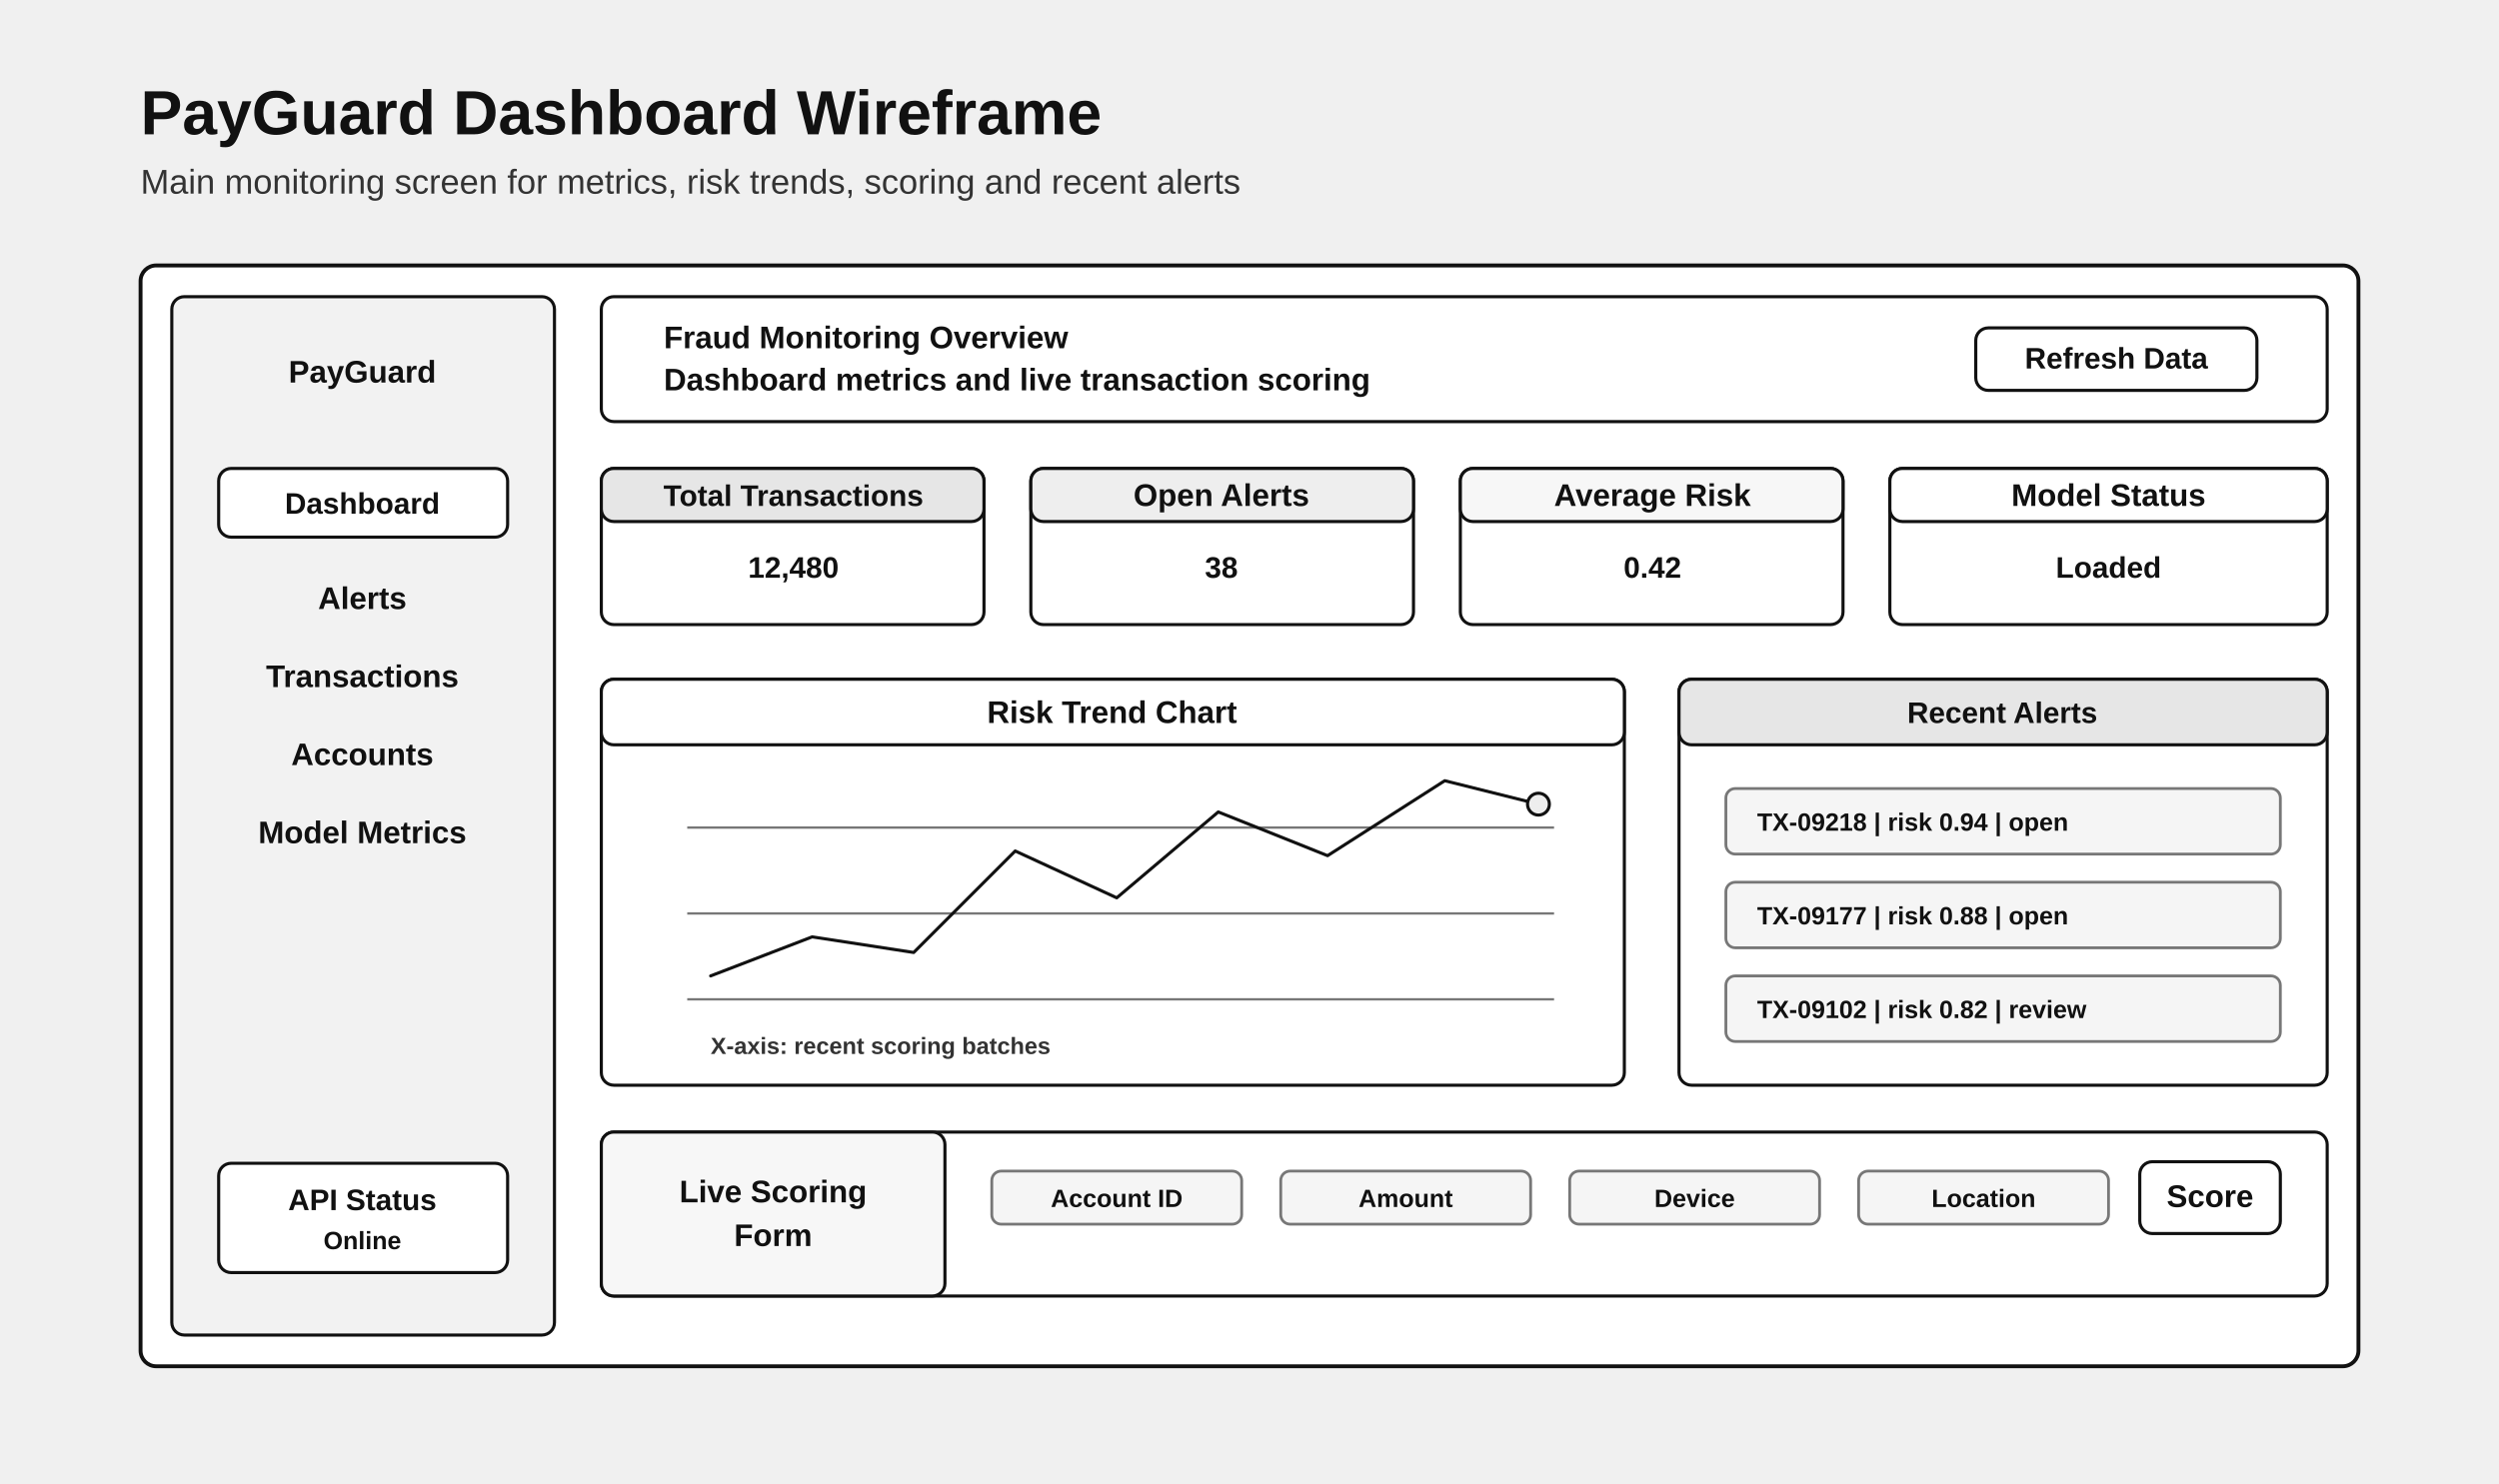
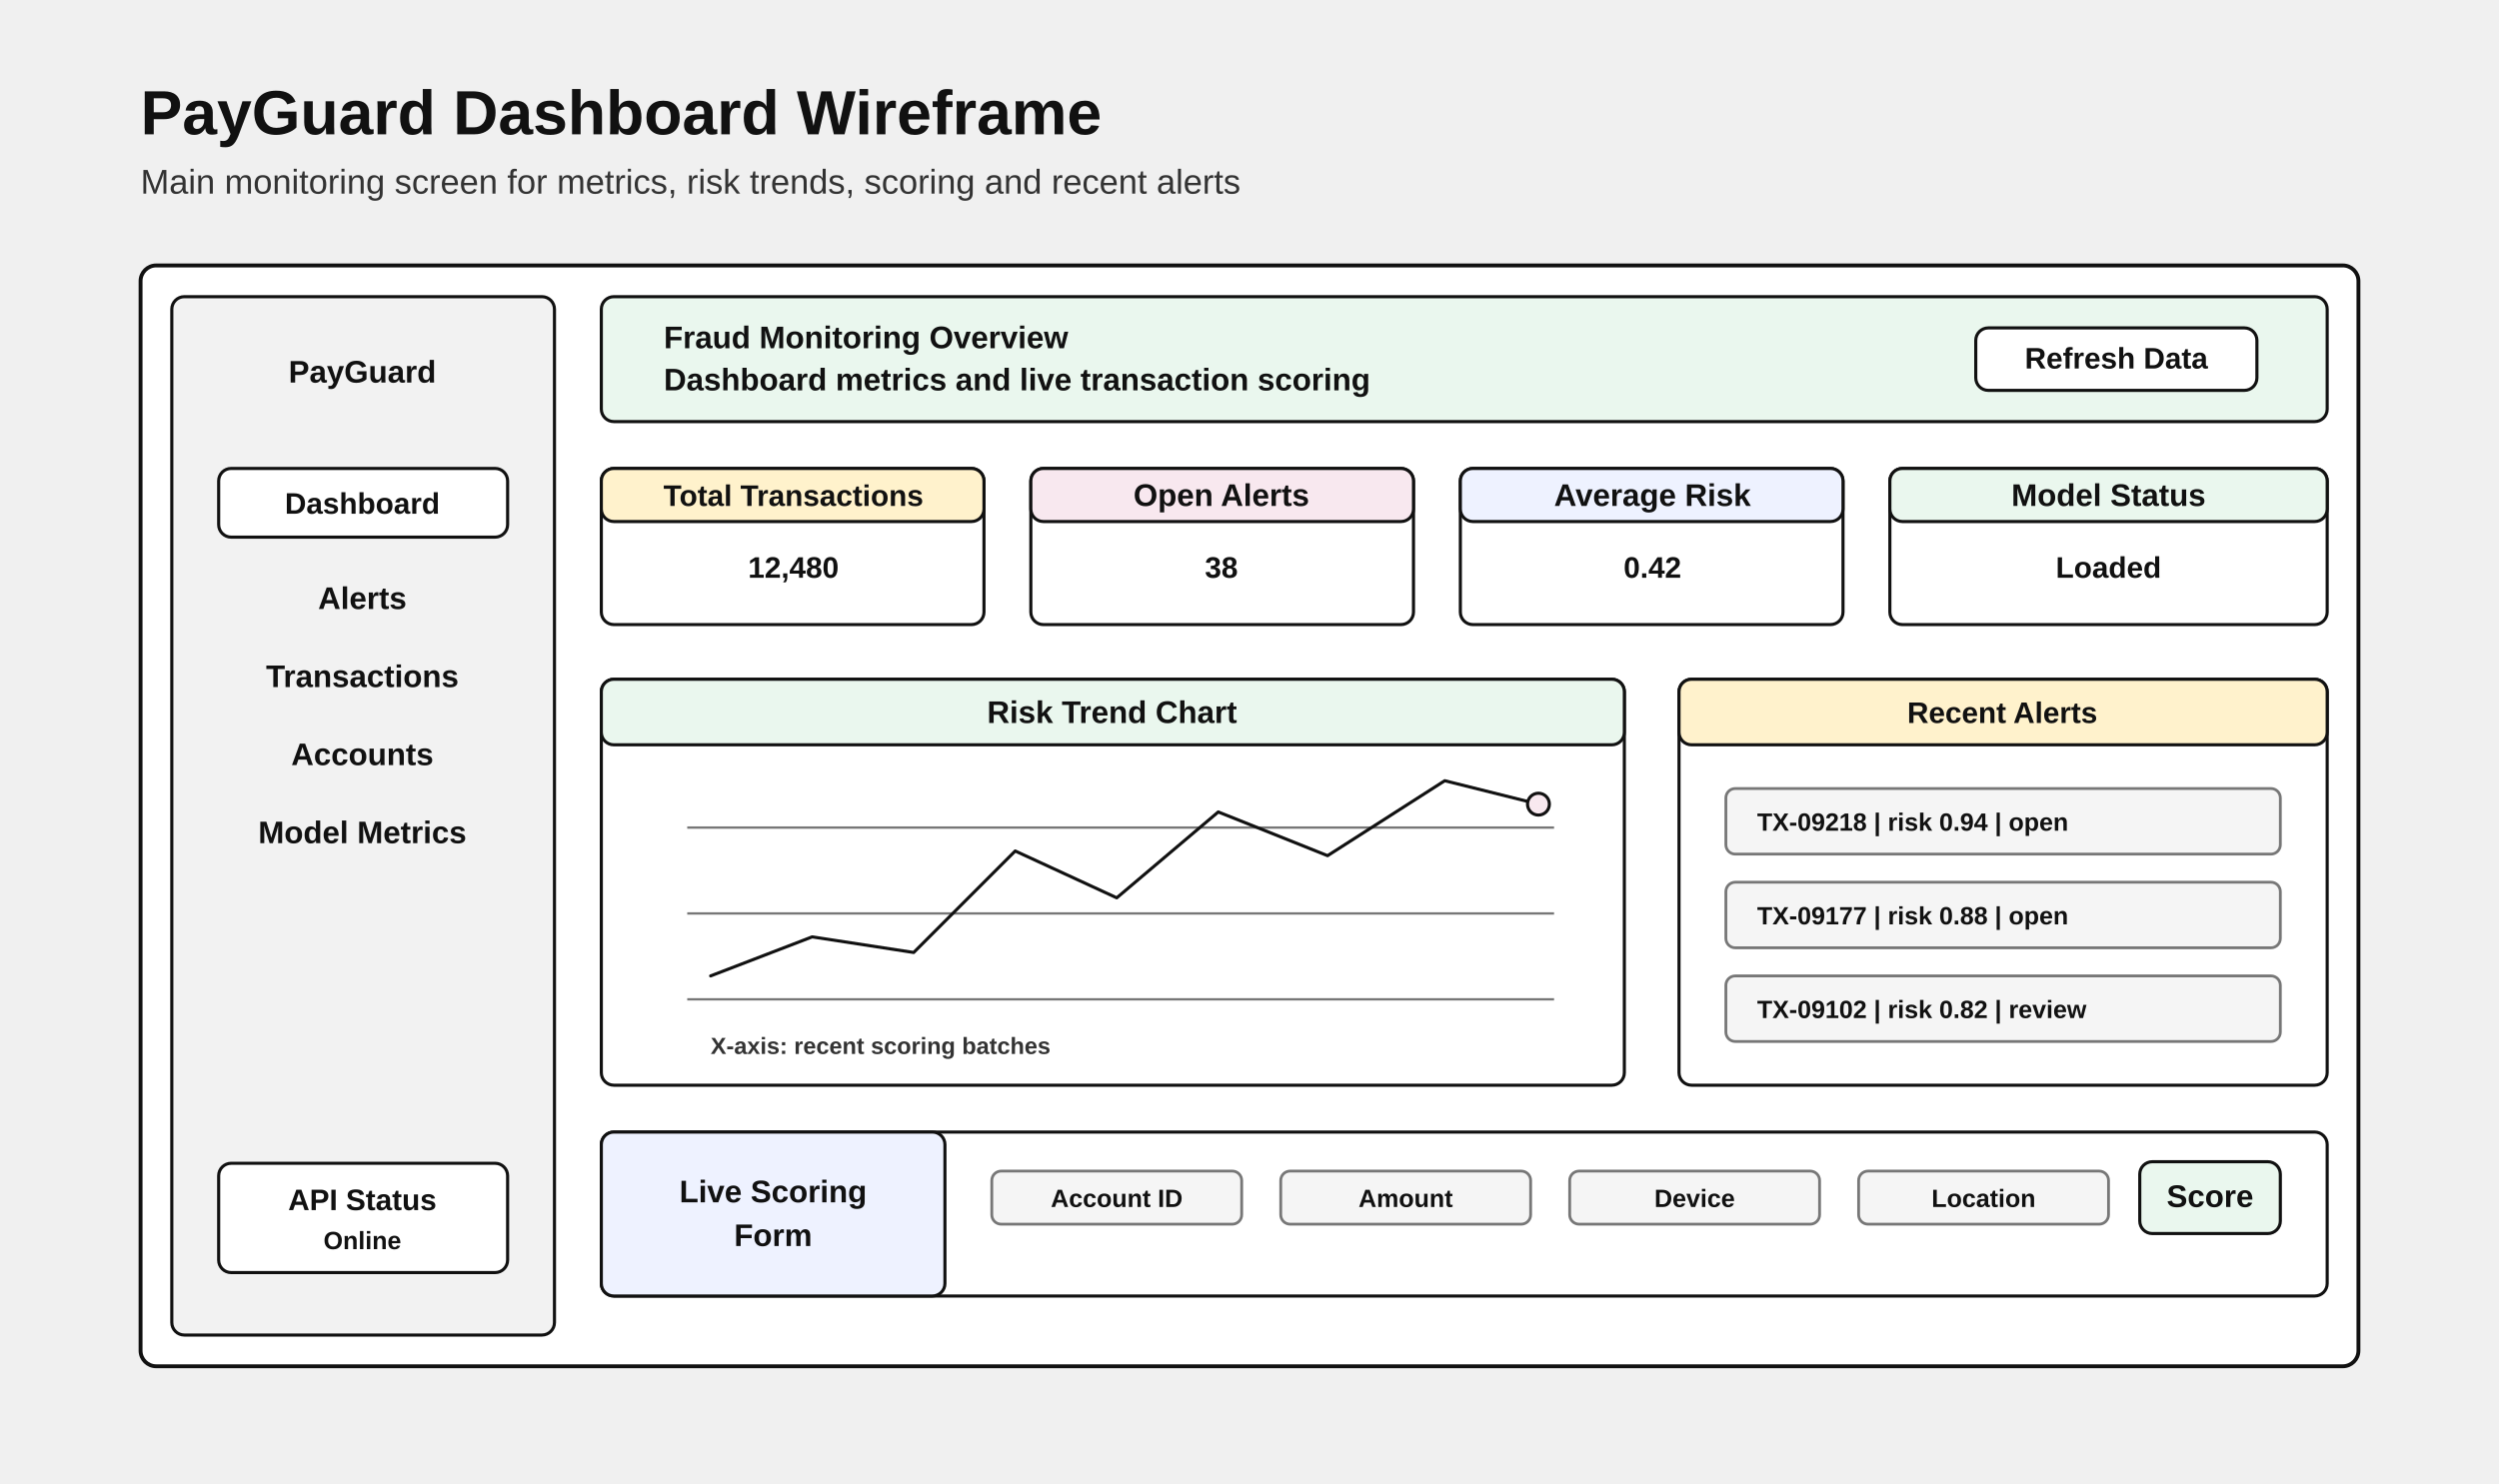
<svg xmlns="http://www.w3.org/2000/svg" width="1600" height="950" viewBox="0 0 1600 950" role="img" aria-labelledby="title desc">
  <defs>
    <style>
      .title { fill: #111111; font-family: Calibri, Arial, sans-serif; font-size: 40px; font-weight: 700; }
      .subtitle { fill: #333333; font-family: Calibri, Arial, sans-serif; font-size: 22px; }
      .frame { fill: #ffffff; stroke: #111111; stroke-width: 2.5; }
      .sidebar { fill: #f2f2f2; stroke: #111111; stroke-width: 2; }
-       .header { fill: #ffffff; stroke: #111111; stroke-width: 2; }
+       .header { fill: #eaf7ee; stroke: #111111; stroke-width: 2; }
      .card { fill: #ffffff; stroke: #111111; stroke-width: 2; }
-       .accent { fill: #e6e6e6; stroke: #111111; stroke-width: 2; }
-       .purple { fill: #f7f7f7; stroke: #111111; stroke-width: 2; }
-       .pink { fill: #eeeeee; stroke: #111111; stroke-width: 2; }
+       .accent { fill: #fff2cc; stroke: #111111; stroke-width: 2; }
+       .purple { fill: #eef2ff; stroke: #111111; stroke-width: 2; }
+       .pink { fill: #f8e8ef; stroke: #111111; stroke-width: 2; }
      .light { fill: #f5f5f5; stroke: #777777; stroke-width: 1.8; }
      .textLight { fill: #111111; font-family: Calibri, Arial, sans-serif; font-size: 20px; font-weight: 700; }
      .textDark { fill: #111111; font-family: Calibri, Arial, sans-serif; font-size: 19px; font-weight: 700; }
      .small { fill: #111111; font-family: Calibri, Arial, sans-serif; font-size: 16px; font-weight: 600; }
      .muted { fill: #333333; font-family: Calibri, Arial, sans-serif; font-size: 15px; font-weight: 600; }
      .line { stroke: #111111; stroke-width: 2; fill: none; stroke-linecap: round; stroke-linejoin: round; }
      .thin { stroke: #777777; stroke-width: 1.5; fill: none; }
    </style>
  </defs>
  <text x="90" y="86" class="title">PayGuard Dashboard Wireframe</text>
  <text x="90" y="124" class="subtitle">Main monitoring screen for metrics, risk trends, scoring and recent alerts</text>
  <rect x="90" y="170" width="1420" height="705" rx="10" class="frame" />
  <rect x="110" y="190" width="245" height="665" rx="8" class="sidebar" />
  <text x="232" y="245" class="textLight" text-anchor="middle">PayGuard</text>
  <rect x="140" y="300" width="185" height="44" rx="8" fill="#ffffff" stroke="#111111" stroke-width="2" />
  <text x="232" y="329" class="textDark" text-anchor="middle">Dashboard</text>
  <text x="232" y="390" class="textLight" text-anchor="middle">Alerts</text>
  <text x="232" y="440" class="textLight" text-anchor="middle">Transactions</text>
  <text x="232" y="490" class="textLight" text-anchor="middle">Accounts</text>
  <text x="232" y="540" class="textLight" text-anchor="middle">Model Metrics</text>
  <rect x="140" y="745" width="185" height="70" rx="8" fill="#ffffff" stroke="#111111" stroke-width="2" />
  <text x="232" y="775" class="textDark" text-anchor="middle">API Status</text>
  <text x="232" y="800" class="small" text-anchor="middle">Online</text>
  <rect x="385" y="190" width="1105" height="80" rx="8" class="header" />
  <text x="425" y="223" class="textLight">Fraud Monitoring Overview</text>
  <text x="425" y="250" class="textLight">Dashboard metrics and live transaction scoring</text>
  <rect x="1265" y="210" width="180" height="40" rx="8" fill="#ffffff" stroke="#111111" stroke-width="2" />
  <text x="1355" y="236" class="textDark" text-anchor="middle">Refresh Data</text>
  <g id="kpi-cards">
    <rect x="385" y="300" width="245" height="100" rx="8" class="card" />
    <rect x="385" y="300" width="245" height="34" rx="8" class="accent" />
    <text x="508" y="324" class="textDark" text-anchor="middle">Total Transactions</text>
    <text x="508" y="370" class="textDark" text-anchor="middle">12,480</text>
    <rect x="660" y="300" width="245" height="100" rx="8" class="card" />
    <rect x="660" y="300" width="245" height="34" rx="8" class="pink" />
    <text x="782" y="324" class="textLight" text-anchor="middle">Open Alerts</text>
    <text x="782" y="370" class="textDark" text-anchor="middle">38</text>
    <rect x="935" y="300" width="245" height="100" rx="8" class="card" />
    <rect x="935" y="300" width="245" height="34" rx="8" class="purple" />
    <text x="1058" y="324" class="textLight" text-anchor="middle">Average Risk</text>
    <text x="1058" y="370" class="textDark" text-anchor="middle">0.42</text>
    <rect x="1210" y="300" width="280" height="100" rx="8" class="card" />
    <rect x="1210" y="300" width="280" height="34" rx="8" class="header" />
    <text x="1350" y="324" class="textLight" text-anchor="middle">Model Status</text>
    <text x="1350" y="370" class="textDark" text-anchor="middle">Loaded</text>
  </g>
  <rect x="385" y="435" width="655" height="260" rx="8" class="card" />
  <rect x="385" y="435" width="655" height="42" rx="8" class="header" />
  <text x="712" y="463" class="textLight" text-anchor="middle">Risk Trend Chart</text>
  <line x1="440" y1="640" x2="995" y2="640" class="thin" />
  <line x1="440" y1="585" x2="995" y2="585" class="thin" />
  <line x1="440" y1="530" x2="995" y2="530" class="thin" />
  <polyline points="455,625 520,600 585,610 650,545 715,575 780,520 850,548 925,500 985,515" class="line" />
  <circle cx="985" cy="515" r="7" class="pink" />
  <text x="455" y="675" class="muted">X-axis: recent scoring batches</text>
  <rect x="1075" y="435" width="415" height="260" rx="8" class="card" />
  <rect x="1075" y="435" width="415" height="42" rx="8" class="accent" />
  <text x="1282" y="463" class="textDark" text-anchor="middle">Recent Alerts</text>
  <rect x="1105" y="505" width="355" height="42" rx="6" class="light" />
  <text x="1125" y="532" class="small">TX-09218 | risk 0.94 | open</text>
  <rect x="1105" y="565" width="355" height="42" rx="6" class="light" />
  <text x="1125" y="592" class="small">TX-09177 | risk 0.88 | open</text>
  <rect x="1105" y="625" width="355" height="42" rx="6" class="light" />
  <text x="1125" y="652" class="small">TX-09102 | risk 0.82 | review</text>
  <rect x="385" y="725" width="1105" height="105" rx="8" class="card" />
  <rect x="385" y="725" width="220" height="105" rx="8" class="purple" />
  <text x="495" y="770" class="textLight" text-anchor="middle">Live Scoring</text>
  <text x="495" y="798" class="textLight" text-anchor="middle">Form</text>
  <rect x="635" y="750" width="160" height="34" rx="6" class="light" />
  <text x="715" y="773" class="small" text-anchor="middle">Account ID</text>
  <rect x="820" y="750" width="160" height="34" rx="6" class="light" />
  <text x="900" y="773" class="small" text-anchor="middle">Amount</text>
  <rect x="1005" y="750" width="160" height="34" rx="6" class="light" />
  <text x="1085" y="773" class="small" text-anchor="middle">Device</text>
  <rect x="1190" y="750" width="160" height="34" rx="6" class="light" />
  <text x="1270" y="773" class="small" text-anchor="middle">Location</text>
  <rect x="1370" y="744" width="90" height="46" rx="8" class="header" />
  <text x="1415" y="773" class="textLight" text-anchor="middle">Score</text>
</svg>
